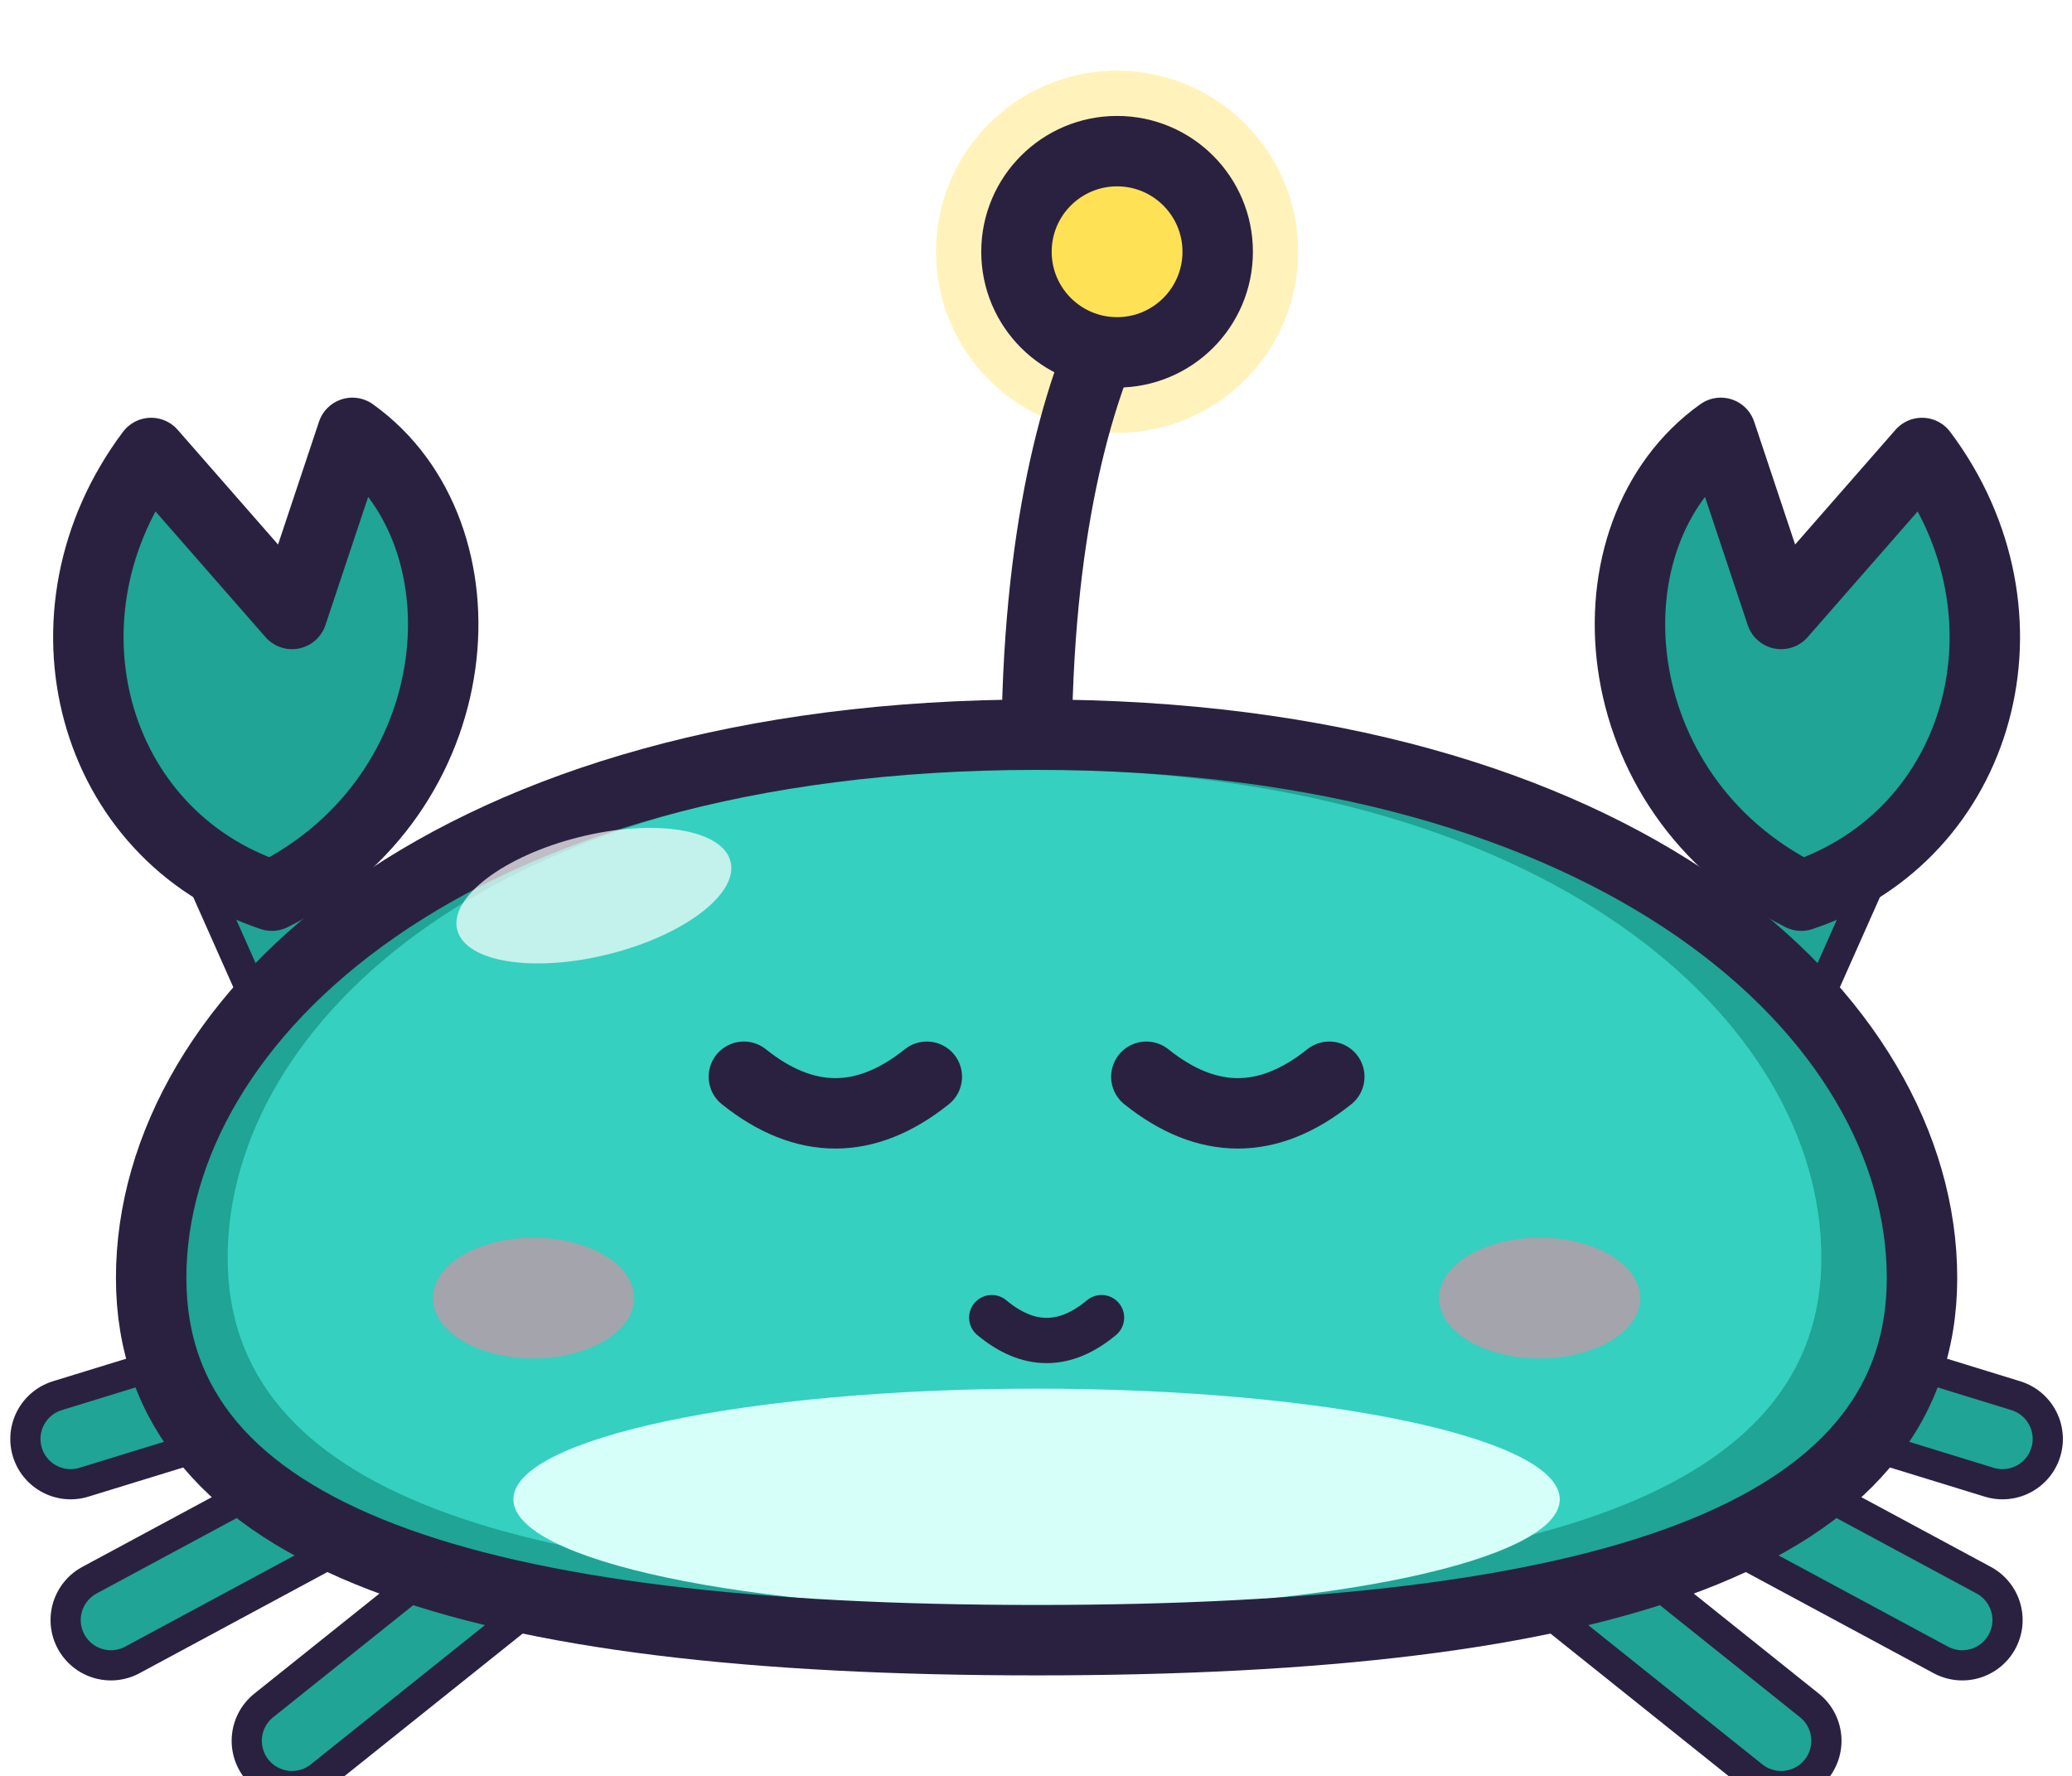
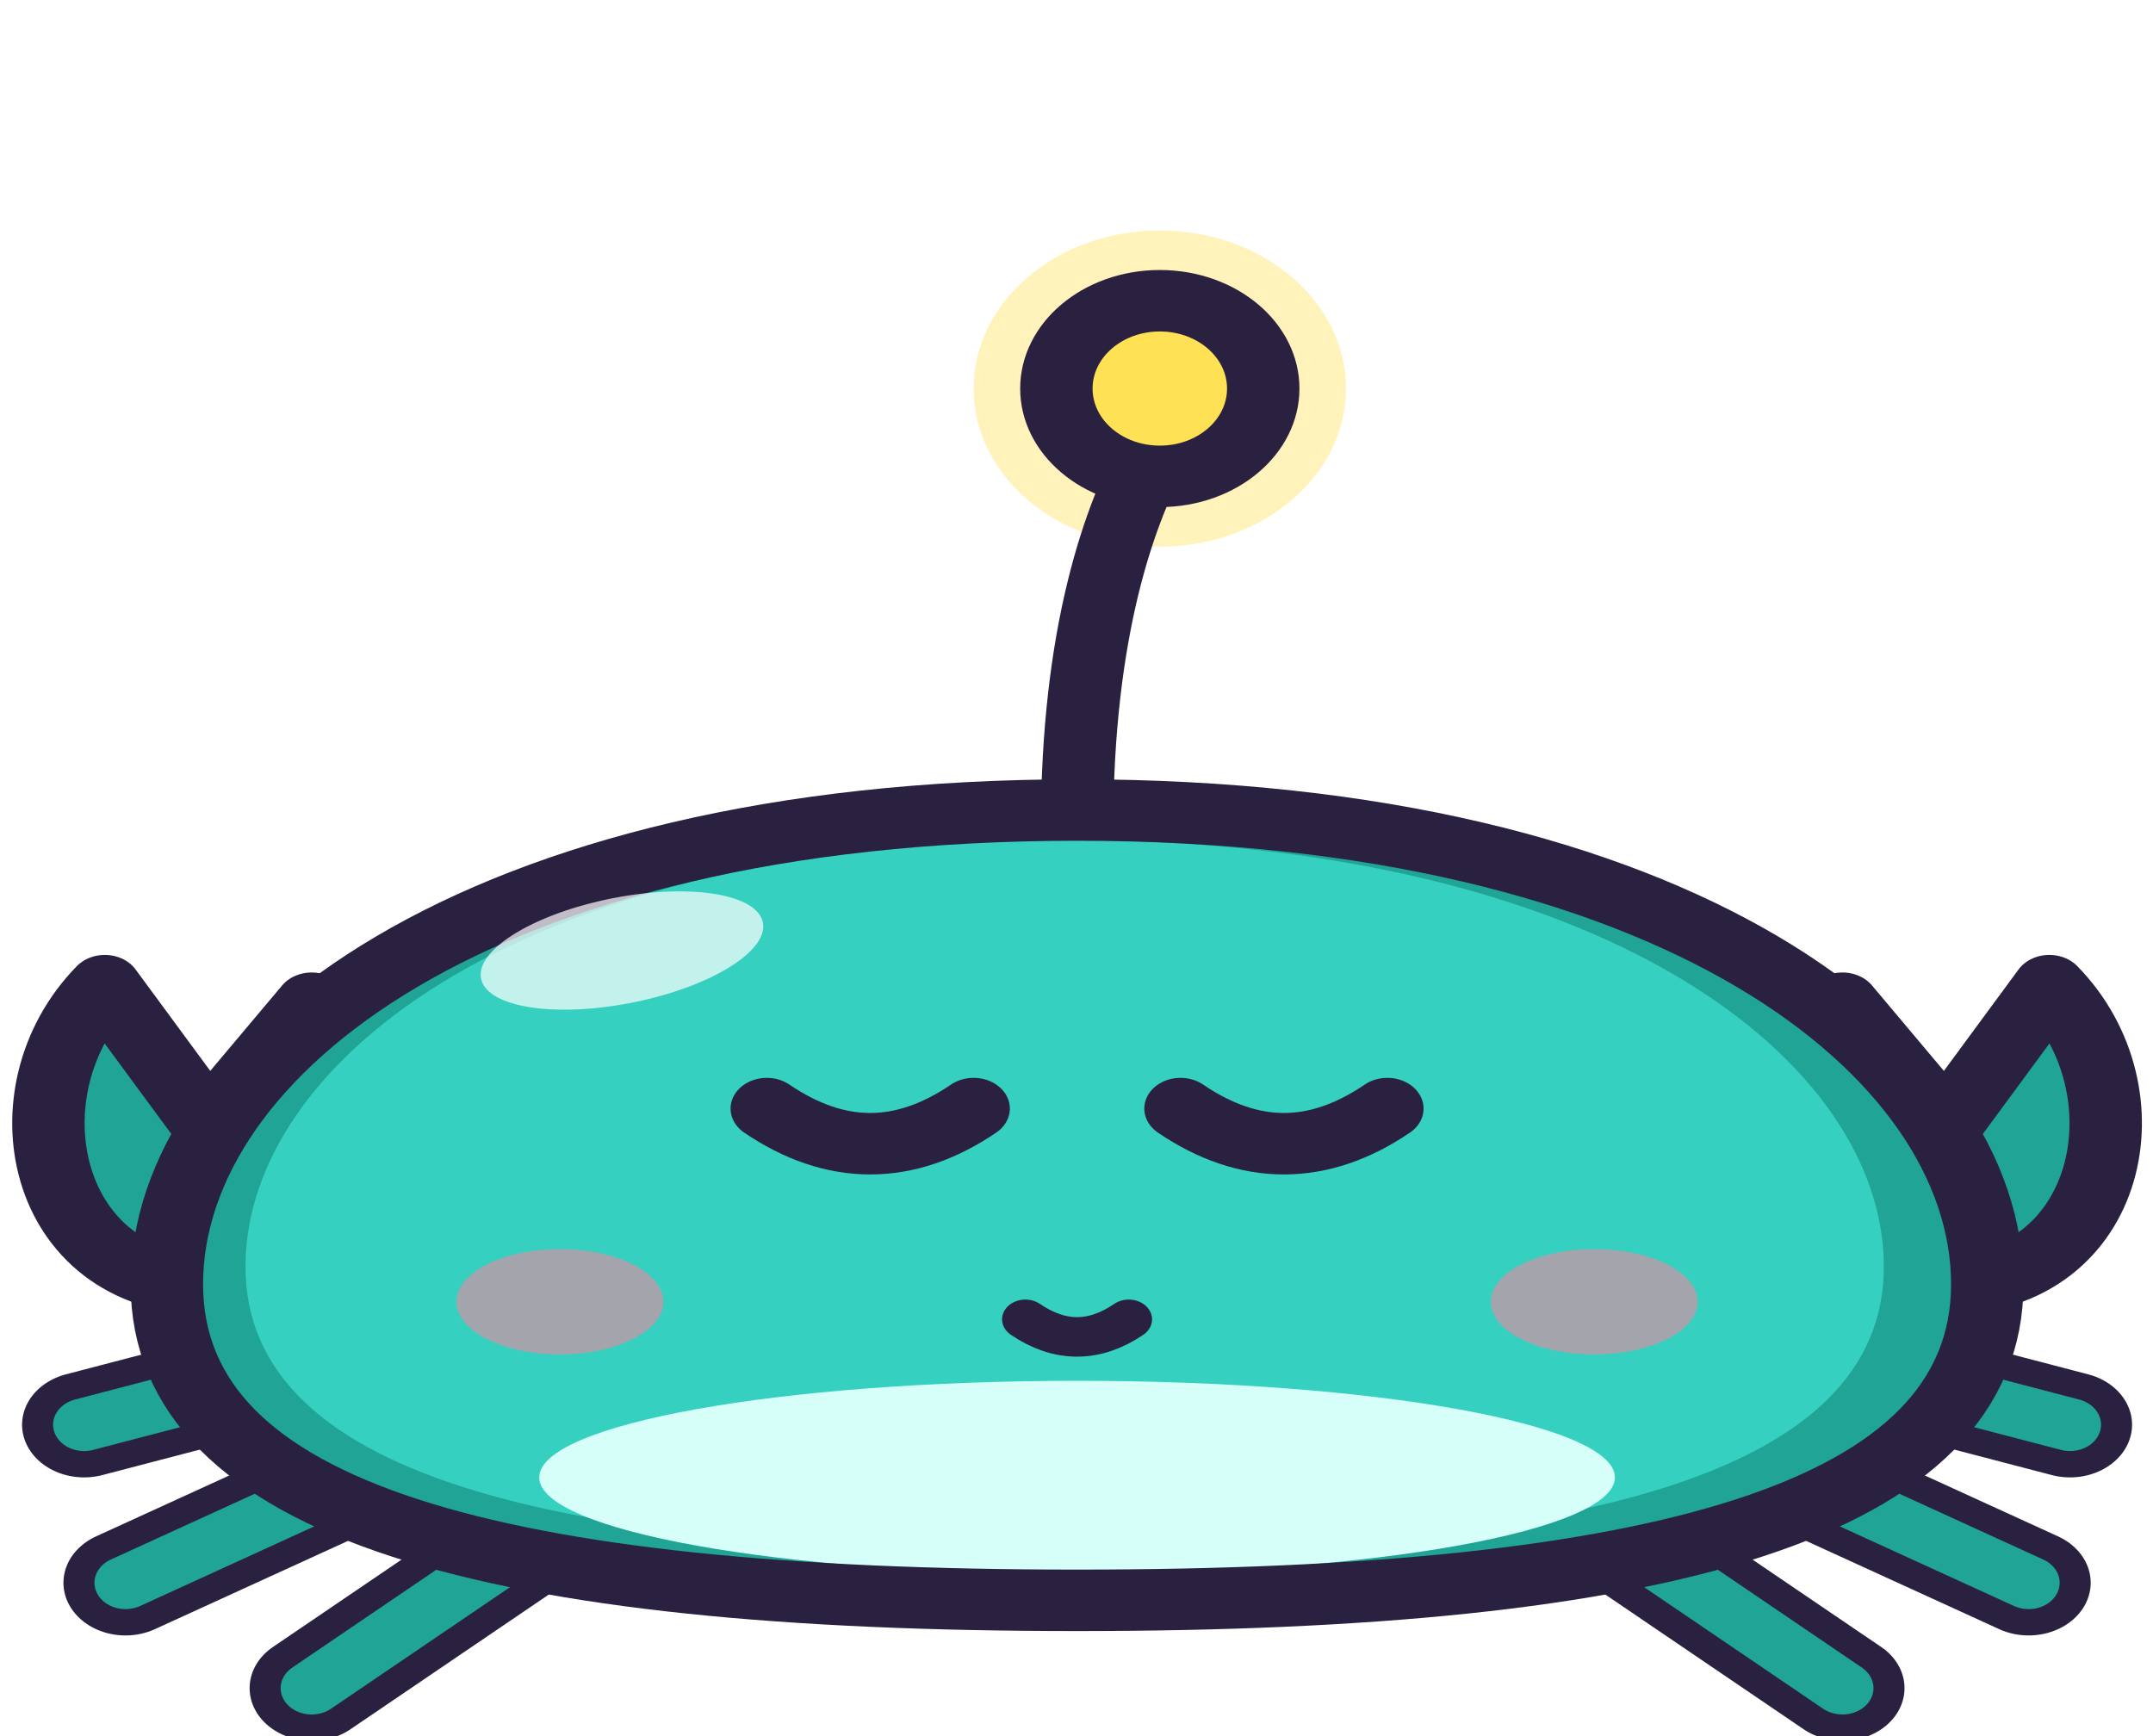
- <svg xmlns="http://www.w3.org/2000/svg" width="1195" height="1024" class="cr" viewBox="11.4 47.2 177.1 151.8" aria-label="Voltcrab">
-   <style>.cr { display: block; width: 100%; height: 100%; overflow: visible; }
- .cr .o { stroke: rgb(42, 33, 64); stroke-width: 6; stroke-linejoin: round; stroke-linecap: round; }
- .z70 .o { stroke-width: 8.6; }
- .z72 .o { stroke-width: 8.3; }
- .z86 .o { stroke-width: 7; }
- .cr .o.m { stroke-width: 4.5; }
- .cr .o.thin { stroke-width: 3.5; }
- .cr .ln { fill: none; }
- .cr .k { fill: rgb(42, 33, 64); }
- .cr .w { fill: rgb(255, 255, 255); }
- .cr .ck { fill: rgb(255, 127, 159); opacity: 0.55; }
- .cr .hl { fill: rgb(255, 255, 255); opacity: 0.7; }
- .cr .tl { fill: none; stroke-linecap: round; stroke-linejoin: round; }
- .cr .tl.ink { stroke: rgb(42, 33, 64); }
- .cr .w18 { stroke-width: 18; }
- .cr .w16 { stroke-width: 16; }
- .cr .w14 { stroke-width: 14; }
- .cr .w12 { stroke-width: 12; }
- .cr .w10 { stroke-width: 10; }
- .cr .w9 { stroke-width: 9; }
- .cr .w8 { stroke-width: 8; }
- .cr .w6 { stroke-width: 6; }
- .cr .w4 { stroke-width: 4; }
- .cr .hx { stroke-width: 3; stroke-linejoin: round; }
- .cr .cir { fill: none; stroke-width: 4; stroke-linecap: round; stroke-linejoin: round; }</style>
+ <svg xmlns="http://www.w3.org/2000/svg" class="cr" viewBox="5.1 47.2 189.7 153" aria-label="Voltcrab dormindo" height="1024" width="1270">
  <g class="z86" transform="matrix(.86 0 0 .86 14 27.44)">
-     <path class="tl ink w12" d="M30 158 L4 166 M34 170 L8 184 M46 180 L26 196 M170 158 L196 166 M166 170 L192 184 M154 180 L174 196" />
-     <path class="tl w6" stroke="#1fa496" d="M30 158 L4 166 M34 170 L8 184 M46 180 L26 196 M170 158 L196 166 M166 170 L192 184 M154 180 L174 196" />
-     <circle fill="#ffe156" opacity=".4" cx="108" cy="48" r="18" />
-     <path class="o ln" d="M100 98 C100 76 104 62 108 54" />
-     <circle class="o" fill="#ffe156" cx="108" cy="48" r="10" />
-     <path class="tl ink w14" d="M30 126 L22 108 M170 126 L178 108" />
-     <path class="tl w8" stroke="#1fa496" d="M30 126 L22 108 M170 126 L178 108" />
-     <path class="o" fill="#1fa496" d="M24 112 C6 106 0 84 12 68 L26 84 L32 66 C46 76 44 102 24 112Z" />
-     <path class="o" fill="#1fa496" d="M176 112 C194 106 200 84 188 68 L174 84 L168 66 C154 76 156 102 176 112Z" />
-     <path fill="#1fa496" d="M100 96 C158 96 188 124 188 150 C188 176 156 186 100 186 C44 186 12 176 12 150 C12 124 42 96 100 96Z" />
-     <path fill="#35d0bf" transform="matrix(.9 0 0 .9 8.8 13)" d="M100 96 C158 96 188 124 188 150 C188 176 156 186 100 186 C44 186 12 176 12 150 C12 124 42 96 100 96Z" />
-     <ellipse fill="#d5fff8" cx="100" cy="172" rx="52" ry="11" />
-     <path class="o ln" d="M100 96 C158 96 188 124 188 150 C188 176 156 186 100 186 C44 186 12 176 12 150 C12 124 42 96 100 96Z" />
-     <ellipse class="hl" cx="56" cy="112" rx="14" ry="6" transform="rotate(-14 56 112)" />
-     <path class="o ln" d="M70.909 130 Q80 137.273 89.091 130" />
-     <path class="o ln" d="M110.909 130 Q120 137.273 129.091 130" />
-     <ellipse class="ck" cx="50" cy="152" rx="10" ry="6" />
-     <ellipse class="ck" cx="150" cy="152" rx="10" ry="6" />
-     <path class="o ln m" d="M95.545 153.941 Q101 158.487 106.455 153.941" />
+     <g transform="matrix(1.06 0 0 .9 -6 19.6)">
+       <path class="tl ink w12" d="M30 158 L4 166 M34 170 L8 184 M46 180 L26 196 M170 158 L196 166 M166 170 L192 184 M154 180 L174 196" fill="none" stroke="rgb(42, 33, 64)" stroke-width="12" stroke-linejoin="round" stroke-linecap="round" />
+       <path class="tl w6" stroke="#1fa496" d="M30 158 L4 166 M34 170 L8 184 M46 180 L26 196 M170 158 L196 166 M166 170 L192 184 M154 180 L174 196" fill="none" stroke-width="6" stroke-linejoin="round" stroke-linecap="round" />
+       <circle fill="#ffe156" opacity=".4" cx="108" cy="48" r="18" stroke="none" />
+       <path class="o ln" d="M100 98 C100 76 104 62 108 54" fill="none" stroke="rgb(42, 33, 64)" stroke-width="7" stroke-linejoin="round" stroke-linecap="round" />
+       <circle class="o" fill="#ffe156" cx="108" cy="48" r="10" stroke="rgb(42, 33, 64)" stroke-width="7" stroke-linejoin="round" stroke-linecap="round" />
+       <path class="tl ink w14" d="M28 140 L14 140 M172 140 L186 140" fill="none" stroke="rgb(42, 33, 64)" stroke-width="14" stroke-linejoin="round" stroke-linecap="round" />
+       <path class="tl w8" stroke="#1fa496" d="M28 140 L14 140 M172 140 L186 140" fill="none" stroke-width="8" stroke-linejoin="round" stroke-linecap="round" />
+       <path class="o" fill="#1fa496" d="M16 150 C0 150 -4 128 6 116 L16 132 L26 118 C34 132 30 148 16 150Z" stroke="rgb(42, 33, 64)" stroke-width="7" stroke-linejoin="round" stroke-linecap="round" />
+       <path class="o" fill="#1fa496" d="M184 150 C200 150 204 128 194 116 L184 132 L174 118 C166 132 170 148 184 150Z" stroke="rgb(42, 33, 64)" stroke-width="7" stroke-linejoin="round" stroke-linecap="round" />
+       <path fill="#1fa496" d="M100 96 C158 96 188 124 188 150 C188 176 156 186 100 186 C44 186 12 176 12 150 C12 124 42 96 100 96Z" stroke="none" />
+       <path fill="#35d0bf" transform="matrix(.9 0 0 .9 8.8 13)" d="M100 96 C158 96 188 124 188 150 C188 176 156 186 100 186 C44 186 12 176 12 150 C12 124 42 96 100 96Z" stroke="none" />
+       <ellipse fill="#d5fff8" cx="100" cy="172" rx="52" ry="11" stroke="none" />
+       <path class="o ln" d="M100 96 C158 96 188 124 188 150 C188 176 156 186 100 186 C44 186 12 176 12 150 C12 124 42 96 100 96Z" fill="none" stroke="rgb(42, 33, 64)" stroke-width="7" stroke-linejoin="round" stroke-linecap="round" />
+       <ellipse class="hl" cx="56" cy="112" rx="14" ry="6" transform="rotate(-14 56 112)" fill="rgb(255, 255, 255)" stroke="none" opacity="0.7" />
+       <path class="o ln" d="M70 130 Q80 138 90 130" fill="none" stroke="rgb(42, 33, 64)" stroke-width="7" stroke-linejoin="round" stroke-linecap="round" />
+       <path class="o ln" d="M110 130 Q120 138 130 130" fill="none" stroke="rgb(42, 33, 64)" stroke-width="7" stroke-linejoin="round" stroke-linecap="round" />
+       <path class="o ln m" d="M95 154 Q100 158 105 154" fill="none" stroke="rgb(42, 33, 64)" stroke-width="4.5" stroke-linejoin="round" stroke-linecap="round" />
+       <ellipse class="ck" cx="50" cy="152" rx="10" ry="6" fill="rgb(255, 127, 159)" stroke="none" opacity="0.55" />
+       <ellipse class="ck" cx="150" cy="152" rx="10" ry="6" fill="rgb(255, 127, 159)" stroke="none" opacity="0.55" />
+     </g>
  </g>
</svg>
